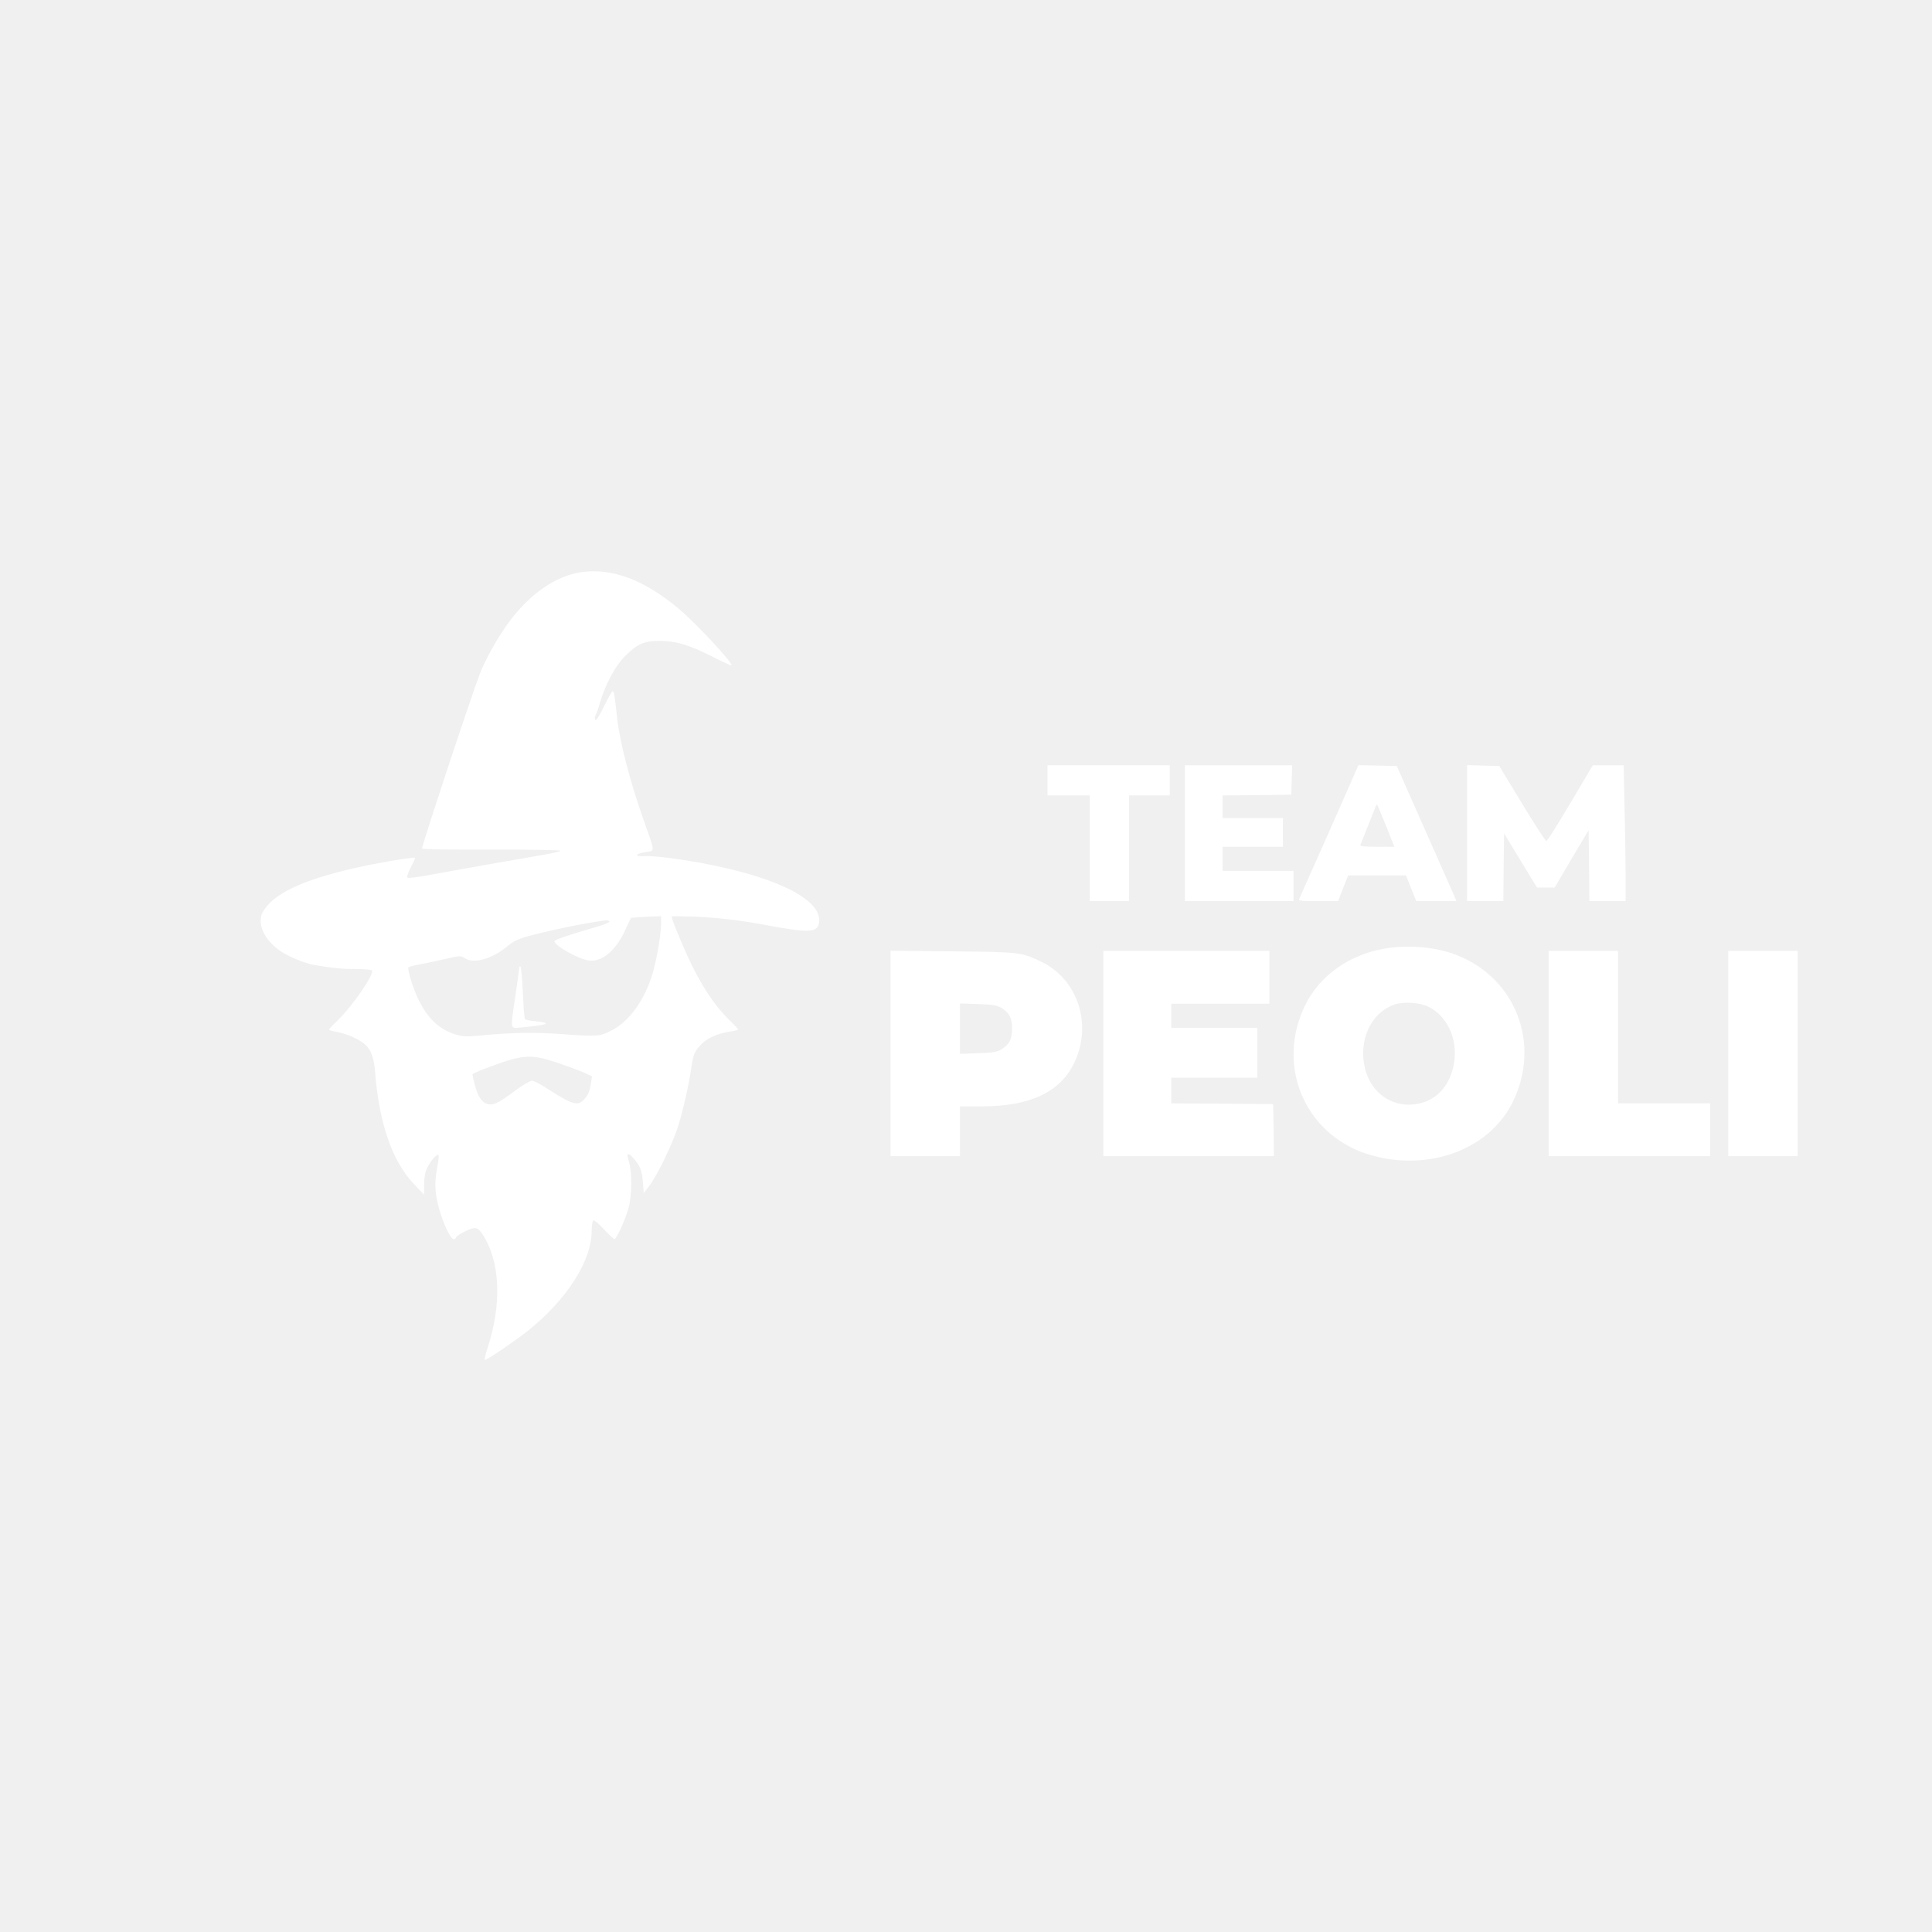
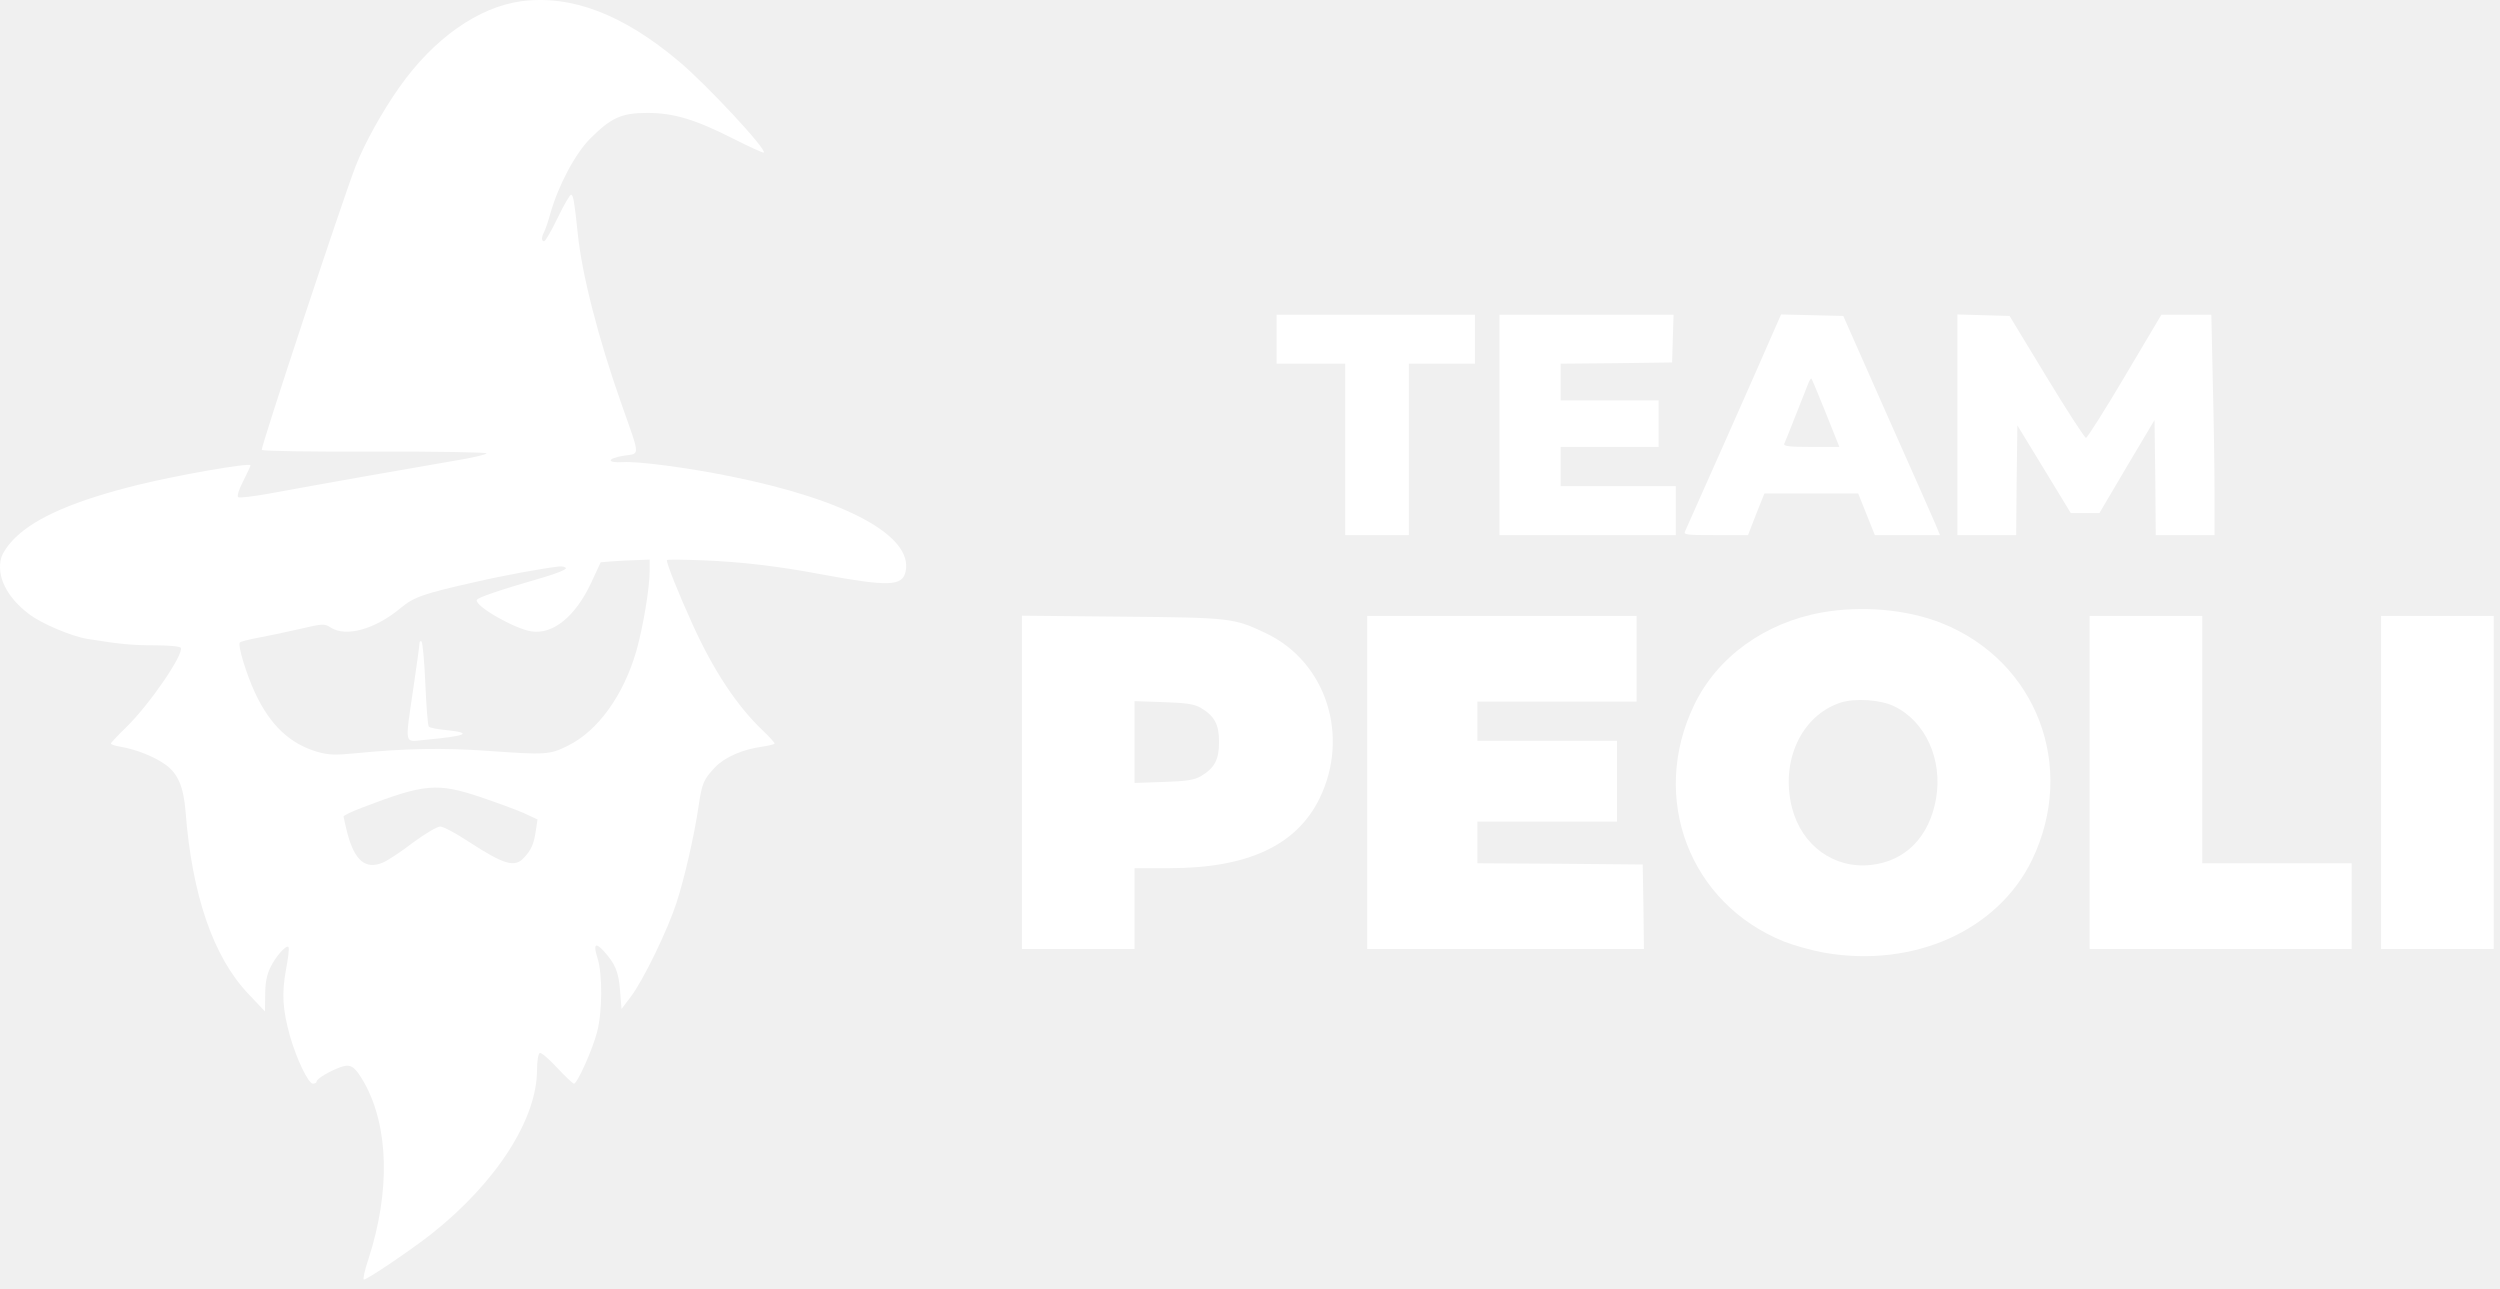
- <svg xmlns="http://www.w3.org/2000/svg" version="1.0" width="1280pt" height="1280pt" viewBox="0 0 1280 1280" preserveAspectRatio="xMidYMid meet">
-   <g transform="translate(0,1280) scale(0.1,-0.1)" fill="#FFFFFF" stroke="none">
-     <path d="M3855 9010 c-174 -24 -356 -151 -497 -351 -68 -96 -144 -232 -179 -323 -59 -154 -388 -1149 -383 -1158 3 -5 202 -8 462 -7 252 1 457 -3 456 -7 0 -5 -61 -19 -135 -31 -130 -22 -528 -92 -756 -134 -62 -11 -117 -18 -123 -14 -6 4 2 30 20 65 17 33 30 62 30 65 0 12 -293 -39 -460 -80 -255 -63 -415 -132 -500 -215 -29 -28 -52 -62 -58 -83 -20 -74 22 -160 113 -229 52 -40 176 -92 240 -102 131 -21 180 -26 272 -26 56 0 105 -4 108 -10 15 -24 -128 -233 -223 -325 -34 -33 -62 -63 -62 -66 0 -4 19 -10 43 -14 59 -10 133 -39 178 -71 52 -36 76 -91 84 -194 26 -339 113 -592 255 -742 l69 -73 1 68 c0 46 6 81 21 111 21 45 65 94 74 84 4 -3 -1 -45 -10 -92 -18 -98 -14 -162 16 -271 27 -94 75 -195 94 -195 8 0 15 4 15 9 0 11 54 43 99 59 41 14 57 3 96 -65 100 -180 106 -443 17 -718 -16 -47 -24 -85 -19 -85 14 0 200 126 279 189 263 209 428 467 428 667 0 35 5 66 11 69 5 4 37 -23 70 -59 34 -36 65 -66 70 -66 13 0 75 137 94 210 22 82 23 237 2 303 -18 56 -9 66 25 29 47 -52 61 -84 67 -161 l6 -76 38 50 c52 69 150 272 186 382 34 104 74 280 91 398 14 93 20 107 68 158 40 41 112 72 191 83 28 4 51 10 51 13 0 4 -20 26 -45 50 -109 103 -205 249 -291 439 -57 126 -104 243 -104 260 0 3 66 2 148 -1 155 -6 308 -24 482 -57 276 -51 332 -49 345 11 32 145 -242 294 -715 389 -178 36 -378 62 -439 58 -68 -4 -66 15 2 26 69 11 70 -11 -8 211 -95 268 -163 535 -179 700 -13 124 -18 155 -27 155 -5 0 -30 -43 -55 -95 -25 -52 -50 -95 -55 -95 -11 0 -12 15 0 38 5 9 17 44 26 77 33 115 101 243 163 305 85 85 128 104 232 104 108 0 195 -26 353 -106 65 -33 120 -58 123 -56 13 13 -235 279 -346 372 -229 193 -440 273 -645 246z m525 -2325 c0 -71 -27 -232 -55 -330 -53 -181 -157 -325 -279 -385 -74 -37 -91 -38 -326 -21 -185 13 -339 10 -543 -10 -82 -8 -108 -7 -154 6 -112 33 -192 108 -254 240 -36 77 -71 193 -63 206 2 4 34 12 71 19 38 7 114 23 171 36 98 23 104 23 129 7 62 -41 182 -8 287 80 53 44 92 58 306 106 112 26 271 55 340 63 14 1 26 -2 28 -7 1 -6 -39 -22 -90 -37 -183 -53 -271 -83 -274 -93 -8 -25 155 -118 223 -128 88 -14 180 61 244 198 l39 84 48 4 c26 2 71 4 100 5 l52 2 0 -45z m-693 -924 c65 -22 144 -51 177 -65 l58 -27 -7 -47 c-8 -53 -18 -77 -48 -109 -38 -42 -81 -29 -226 65 -51 34 -104 62 -116 62 -13 0 -62 -29 -112 -66 -48 -37 -103 -73 -122 -81 -71 -30 -116 7 -146 122 -8 33 -15 62 -15 66 0 4 35 21 78 37 253 97 304 101 479 43z" />
-     <path d="M3440 6388 c0 -7 -11 -89 -25 -183 -35 -240 -39 -219 48 -211 171 16 198 28 85 40 -34 3 -65 9 -70 14 -4 4 -10 83 -14 175 -4 92 -11 170 -16 173 -4 3 -8 -1 -8 -8z" />
-     <path d="M6940 7630 l0 -100 140 0 140 0 0 -350 0 -350 130 0 130 0 0 350 0 350 135 0 135 0 0 100 0 100 -405 0 -405 0 0 -100z" />
-     <path d="M7850 7280 l0 -450 360 0 360 0 0 100 0 100 -235 0 -235 0 0 80 0 80 200 0 200 0 0 95 0 95 -200 0 -200 0 0 75 0 75 228 2 227 3 3 98 3 97 -356 0 -355 0 0 -450z" />
-     <path d="M8981 7688 c-58 -135 -365 -826 -372 -840 -9 -17 0 -18 123 -18 l133 0 33 85 34 85 192 0 191 0 34 -85 34 -85 133 0 133 0 -20 48 c-11 26 -100 227 -198 447 l-177 400 -127 3 -127 3 -19 -43z m202 -360 l55 -138 -115 0 c-88 0 -114 3 -110 13 3 6 24 59 47 117 23 58 46 116 51 129 5 13 11 22 13 20 2 -2 29 -66 59 -141z" />
-     <path d="M9720 7280 l0 -450 120 0 120 0 2 224 3 224 109 -179 109 -179 58 0 59 0 112 190 113 190 3 -235 2 -235 120 0 120 0 0 173 c0 94 -3 297 -7 450 l-6 277 -102 0 -102 0 -149 -251 c-82 -139 -154 -252 -159 -252 -5 0 -78 112 -161 249 l-151 249 -107 3 -106 3 0 -451z" />
-     <path d="M9166 6514 c-233 -42 -427 -182 -521 -378 -183 -380 -19 -811 368 -966 41 -16 113 -36 162 -45 366 -64 710 90 850 379 183 380 19 811 -368 966 -142 57 -328 73 -491 44z m296 -383 c128 -62 198 -217 171 -376 -27 -157 -125 -257 -267 -272 -150 -16 -281 79 -321 232 -49 191 37 378 198 431 59 19 164 12 219 -15z" />
-     <path d="M5900 5821 l0 -681 230 0 230 0 0 165 0 165 143 0 c319 0 518 93 612 284 125 255 28 558 -218 675 -132 63 -144 64 -589 68 l-408 4 0 -680z m730 304 c57 -34 75 -68 75 -140 0 -72 -18 -106 -75 -140 -27 -15 -58 -20 -152 -23 l-118 -4 0 167 0 167 118 -4 c94 -3 125 -8 152 -23z" />
-     <path d="M7310 5820 l0 -680 565 0 565 0 -2 173 -3 172 -337 3 -338 2 0 85 0 85 285 0 285 0 0 165 0 165 -285 0 -285 0 0 80 0 80 325 0 325 0 0 175 0 175 -550 0 -550 0 0 -680z" />
-     <path d="M10260 5820 l0 -680 535 0 535 0 0 175 0 175 -305 0 -305 0 0 505 0 505 -230 0 -230 0 0 -680z" />
-     <path d="M11450 5820 l0 -680 230 0 230 0 0 680 0 680 -230 0 -230 0 0 -680z" />
-   </g>
+ <svg xmlns="http://www.w3.org/2000/svg" width="130" height="67" viewBox="0 0 130 67" fill="none">
+   <path d="M27.097 0.065C24.882 0.371 22.564 1.988 20.768 4.535C19.902 5.757 18.935 7.489 18.489 8.648C17.738 10.609 13.548 23.28 13.612 23.394C13.65 23.458 16.184 23.496 19.495 23.483C22.704 23.471 25.315 23.522 25.302 23.573C25.302 23.636 24.525 23.814 23.583 23.967C21.927 24.247 16.859 25.139 13.956 25.674C13.166 25.814 12.466 25.903 12.389 25.852C12.313 25.801 12.415 25.47 12.644 25.024C12.86 24.604 13.026 24.235 13.026 24.197C13.026 24.044 9.295 24.693 7.168 25.215C3.921 26.018 1.883 26.896 0.801 27.953C0.432 28.31 0.139 28.743 0.062 29.01C-0.192 29.953 0.342 31.048 1.501 31.926C2.163 32.436 3.743 33.098 4.558 33.225C6.226 33.493 6.85 33.556 8.021 33.556C8.734 33.556 9.358 33.607 9.397 33.684C9.588 33.989 7.767 36.651 6.557 37.822C6.124 38.243 5.767 38.625 5.767 38.663C5.767 38.714 6.009 38.79 6.315 38.841C7.066 38.968 8.009 39.338 8.582 39.745C9.244 40.204 9.549 40.904 9.651 42.216C9.982 46.533 11.09 49.755 12.899 51.665L13.777 52.594L13.79 51.728C13.79 51.142 13.866 50.697 14.057 50.315C14.325 49.742 14.885 49.118 15 49.245C15.051 49.283 14.987 49.818 14.872 50.417C14.643 51.665 14.694 52.48 15.076 53.868C15.42 55.065 16.031 56.351 16.273 56.351C16.375 56.351 16.464 56.3 16.464 56.236C16.464 56.096 17.152 55.689 17.725 55.485C18.247 55.307 18.451 55.447 18.947 56.313C20.221 58.605 20.297 61.954 19.164 65.456C18.96 66.055 18.858 66.538 18.922 66.538C19.1 66.538 21.469 64.934 22.475 64.132C25.824 61.47 27.925 58.185 27.925 55.638C27.925 55.192 27.989 54.797 28.065 54.759C28.129 54.708 28.536 55.052 28.957 55.51C29.39 55.969 29.784 56.351 29.848 56.351C30.014 56.351 30.803 54.606 31.045 53.677C31.325 52.632 31.338 50.659 31.07 49.818C30.841 49.105 30.956 48.978 31.389 49.449C31.987 50.111 32.166 50.519 32.242 51.499L32.319 52.467L32.802 51.83C33.465 50.952 34.713 48.366 35.171 46.966C35.604 45.641 36.113 43.4 36.33 41.897C36.508 40.713 36.584 40.535 37.196 39.885C37.705 39.363 38.622 38.968 39.628 38.828C39.985 38.777 40.278 38.701 40.278 38.663C40.278 38.612 40.023 38.332 39.704 38.026C38.316 36.715 37.094 34.855 35.999 32.436C35.273 30.831 34.674 29.341 34.674 29.125C34.674 29.087 35.515 29.099 36.559 29.137C38.533 29.214 40.481 29.443 42.697 29.863C46.212 30.513 46.925 30.487 47.09 29.723C47.498 27.877 44.009 25.979 37.985 24.77C35.719 24.311 33.172 23.98 32.395 24.031C31.529 24.082 31.554 23.84 32.42 23.7C33.299 23.56 33.312 23.84 32.319 21.013C31.109 17.6 30.243 14.2 30.039 12.099C29.873 10.52 29.81 10.125 29.695 10.125C29.632 10.125 29.313 10.673 28.995 11.335C28.677 11.997 28.358 12.545 28.294 12.545C28.154 12.545 28.142 12.354 28.294 12.061C28.358 11.946 28.511 11.5 28.625 11.08C29.046 9.616 29.912 7.986 30.701 7.196C31.784 6.114 32.331 5.872 33.656 5.872C35.031 5.872 36.139 6.203 38.151 7.222C38.979 7.642 39.679 7.96 39.717 7.935C39.883 7.769 36.725 4.382 35.311 3.198C32.395 0.74 29.708 -0.279 27.097 0.065ZM33.783 29.672C33.783 30.576 33.439 32.627 33.083 33.875C32.408 36.18 31.083 38.013 29.53 38.777C28.587 39.249 28.371 39.261 25.378 39.045C23.022 38.879 21.061 38.917 18.463 39.172C17.419 39.274 17.088 39.261 16.502 39.096C15.076 38.675 14.057 37.721 13.268 36.039C12.809 35.059 12.364 33.582 12.466 33.416C12.491 33.365 12.899 33.263 13.37 33.174C13.854 33.085 14.822 32.881 15.547 32.716C16.795 32.423 16.872 32.423 17.19 32.627C17.98 33.149 19.508 32.729 20.845 31.608C21.52 31.048 22.016 30.869 24.742 30.258C26.168 29.927 28.193 29.558 29.071 29.456C29.25 29.443 29.402 29.481 29.428 29.545C29.441 29.621 28.931 29.825 28.282 30.016C25.951 30.691 24.831 31.073 24.793 31.201C24.691 31.519 26.766 32.703 27.632 32.831C28.753 33.009 29.924 32.054 30.739 30.309L31.236 29.239L31.847 29.188C32.178 29.163 32.752 29.137 33.121 29.125L33.783 29.099V29.672ZM24.958 41.439C25.786 41.719 26.792 42.088 27.212 42.267L27.951 42.611L27.861 43.209C27.76 43.884 27.632 44.19 27.25 44.597C26.766 45.132 26.219 44.966 24.372 43.769C23.723 43.336 23.048 42.98 22.895 42.98C22.73 42.98 22.105 43.349 21.469 43.82C20.858 44.291 20.157 44.75 19.915 44.852C19.011 45.234 18.438 44.763 18.056 43.298C17.954 42.878 17.865 42.509 17.865 42.458C17.865 42.407 18.311 42.19 18.858 41.986C22.08 40.751 22.73 40.7 24.958 41.439Z" fill="white" />
+   <path d="M21.813 33.455C21.813 33.544 21.673 34.588 21.494 35.785C21.049 38.841 20.998 38.574 22.105 38.472C24.283 38.268 24.627 38.115 23.188 37.962C22.755 37.924 22.36 37.848 22.297 37.784C22.246 37.733 22.169 36.727 22.118 35.556C22.067 34.384 21.978 33.391 21.915 33.353C21.864 33.314 21.813 33.365 21.813 33.455Z" fill="white" />
+   <path d="M66.383 17.638V18.912H68.166H69.949V23.369V27.826H71.604H73.26V23.369V18.912H74.979H76.698V17.638V16.365H71.54H66.383V17.638Z" fill="white" />
+   <path d="M77.971 22.095V27.826H82.556H87.14V26.552V25.279H84.147H81.155V24.26V23.241H83.702H86.249V22.032V20.822H83.702H81.155V19.867V18.912L84.058 18.886L86.949 18.848L86.987 17.6L87.025 16.365H82.492H77.971V22.095Z" fill="white" />
+   <path d="M92.374 16.9C91.635 18.619 87.726 27.418 87.637 27.597C87.522 27.813 87.637 27.826 89.203 27.826H90.897L91.317 26.743L91.75 25.661H94.195H96.627L97.06 26.743L97.493 27.826H99.187H100.88L100.626 27.215C100.486 26.884 99.352 24.324 98.104 21.522L95.85 16.429L94.233 16.39L92.616 16.352L92.374 16.9ZM94.946 21.484L95.647 23.241H94.182C93.061 23.241 92.73 23.203 92.781 23.076C92.82 23 93.087 22.325 93.38 21.586C93.673 20.847 93.966 20.109 94.029 19.943C94.093 19.778 94.169 19.663 94.195 19.689C94.22 19.714 94.564 20.529 94.946 21.484Z" fill="white" />
+   <path d="M101.785 22.095V27.826H103.313H104.841L104.866 24.973L104.904 22.121L106.293 24.4L107.681 26.68H108.419H109.17L110.597 24.26L112.036 21.841L112.074 24.833L112.099 27.826H113.628H115.156V25.623C115.156 24.426 115.117 21.841 115.066 19.892L114.99 16.365H113.691H112.392L110.495 19.561C109.451 21.331 108.534 22.77 108.47 22.77C108.406 22.77 107.477 21.344 106.42 19.599L104.497 16.429L103.134 16.39L101.785 16.352V22.095Z" fill="white" />
+   <path d="M94.73 31.85C91.763 32.385 89.292 34.168 88.095 36.663C85.765 41.503 87.853 46.991 92.781 48.965C93.303 49.169 94.22 49.423 94.844 49.538C99.505 50.353 103.886 48.392 105.668 44.712C107.999 39.873 105.91 34.384 100.982 32.41C99.174 31.684 96.805 31.481 94.73 31.85ZM98.499 36.727C100.129 37.517 101.02 39.491 100.677 41.515C100.333 43.515 99.085 44.788 97.276 44.979C95.366 45.183 93.698 43.973 93.189 42.025C92.565 39.592 93.66 37.211 95.71 36.536C96.462 36.294 97.799 36.383 98.499 36.727Z" fill="white" />
+   <path d="M53.139 40.675V49.347H56.068H58.997V47.246V45.145H60.818C64.88 45.145 67.415 43.96 68.612 41.528C70.203 38.281 68.968 34.422 65.835 32.932C64.154 32.13 64.002 32.117 58.335 32.066L53.139 32.016V40.675ZM62.435 36.804C63.161 37.237 63.39 37.669 63.39 38.586C63.39 39.503 63.161 39.936 62.435 40.369C62.092 40.56 61.697 40.624 60.5 40.662L58.997 40.713V38.586V36.46L60.5 36.511C61.697 36.549 62.092 36.613 62.435 36.804Z" fill="white" />
+   <path d="M71.095 40.688V49.347H78.29H85.484L85.459 47.144L85.421 44.954L81.129 44.915L76.825 44.89V43.807V42.725H80.454H84.084V40.624V38.523H80.454H76.825V37.504V36.485H80.964H85.103V34.257V32.028H78.099H71.095V40.688Z" fill="white" />
+   <path d="M108.661 40.688V49.347H115.474H122.287V47.118V44.89H118.403H114.519V38.459V32.028H111.59H108.661V40.688Z" fill="white" />
+   <path d="M123.815 40.688V49.347H126.744H129.673V40.688V32.028H126.744H123.815V40.688Z" fill="white" />
</svg>
